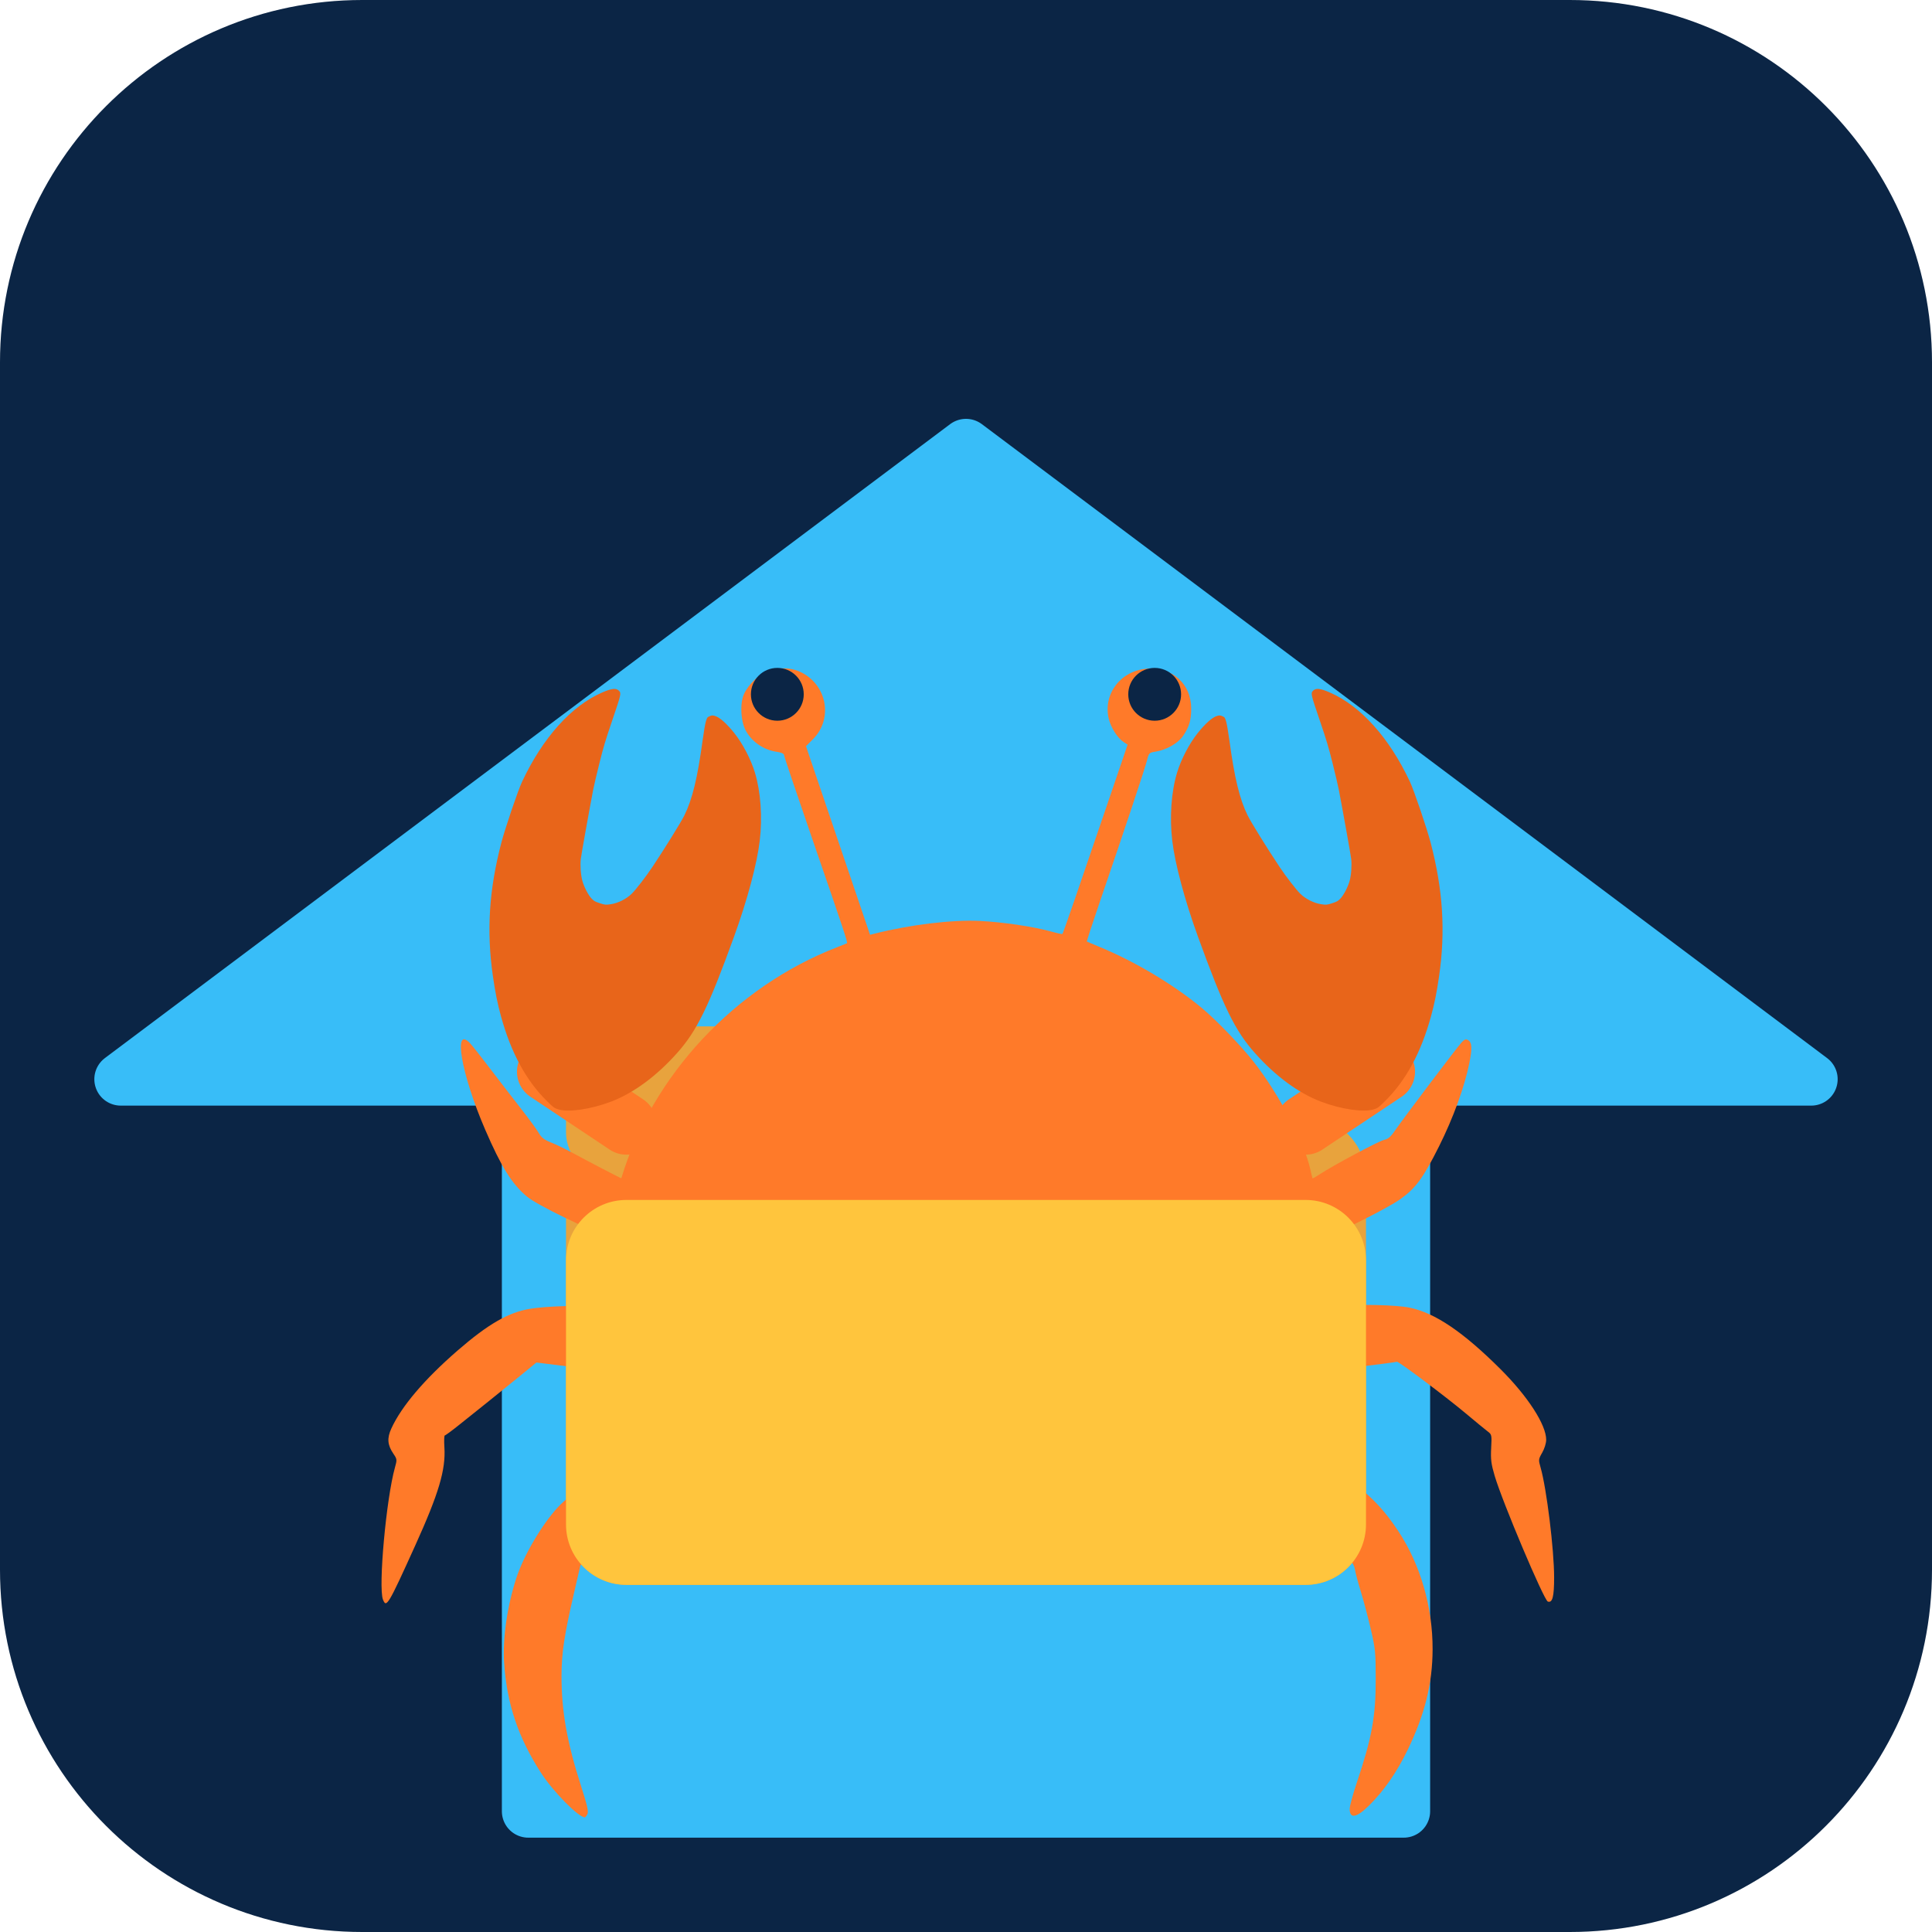
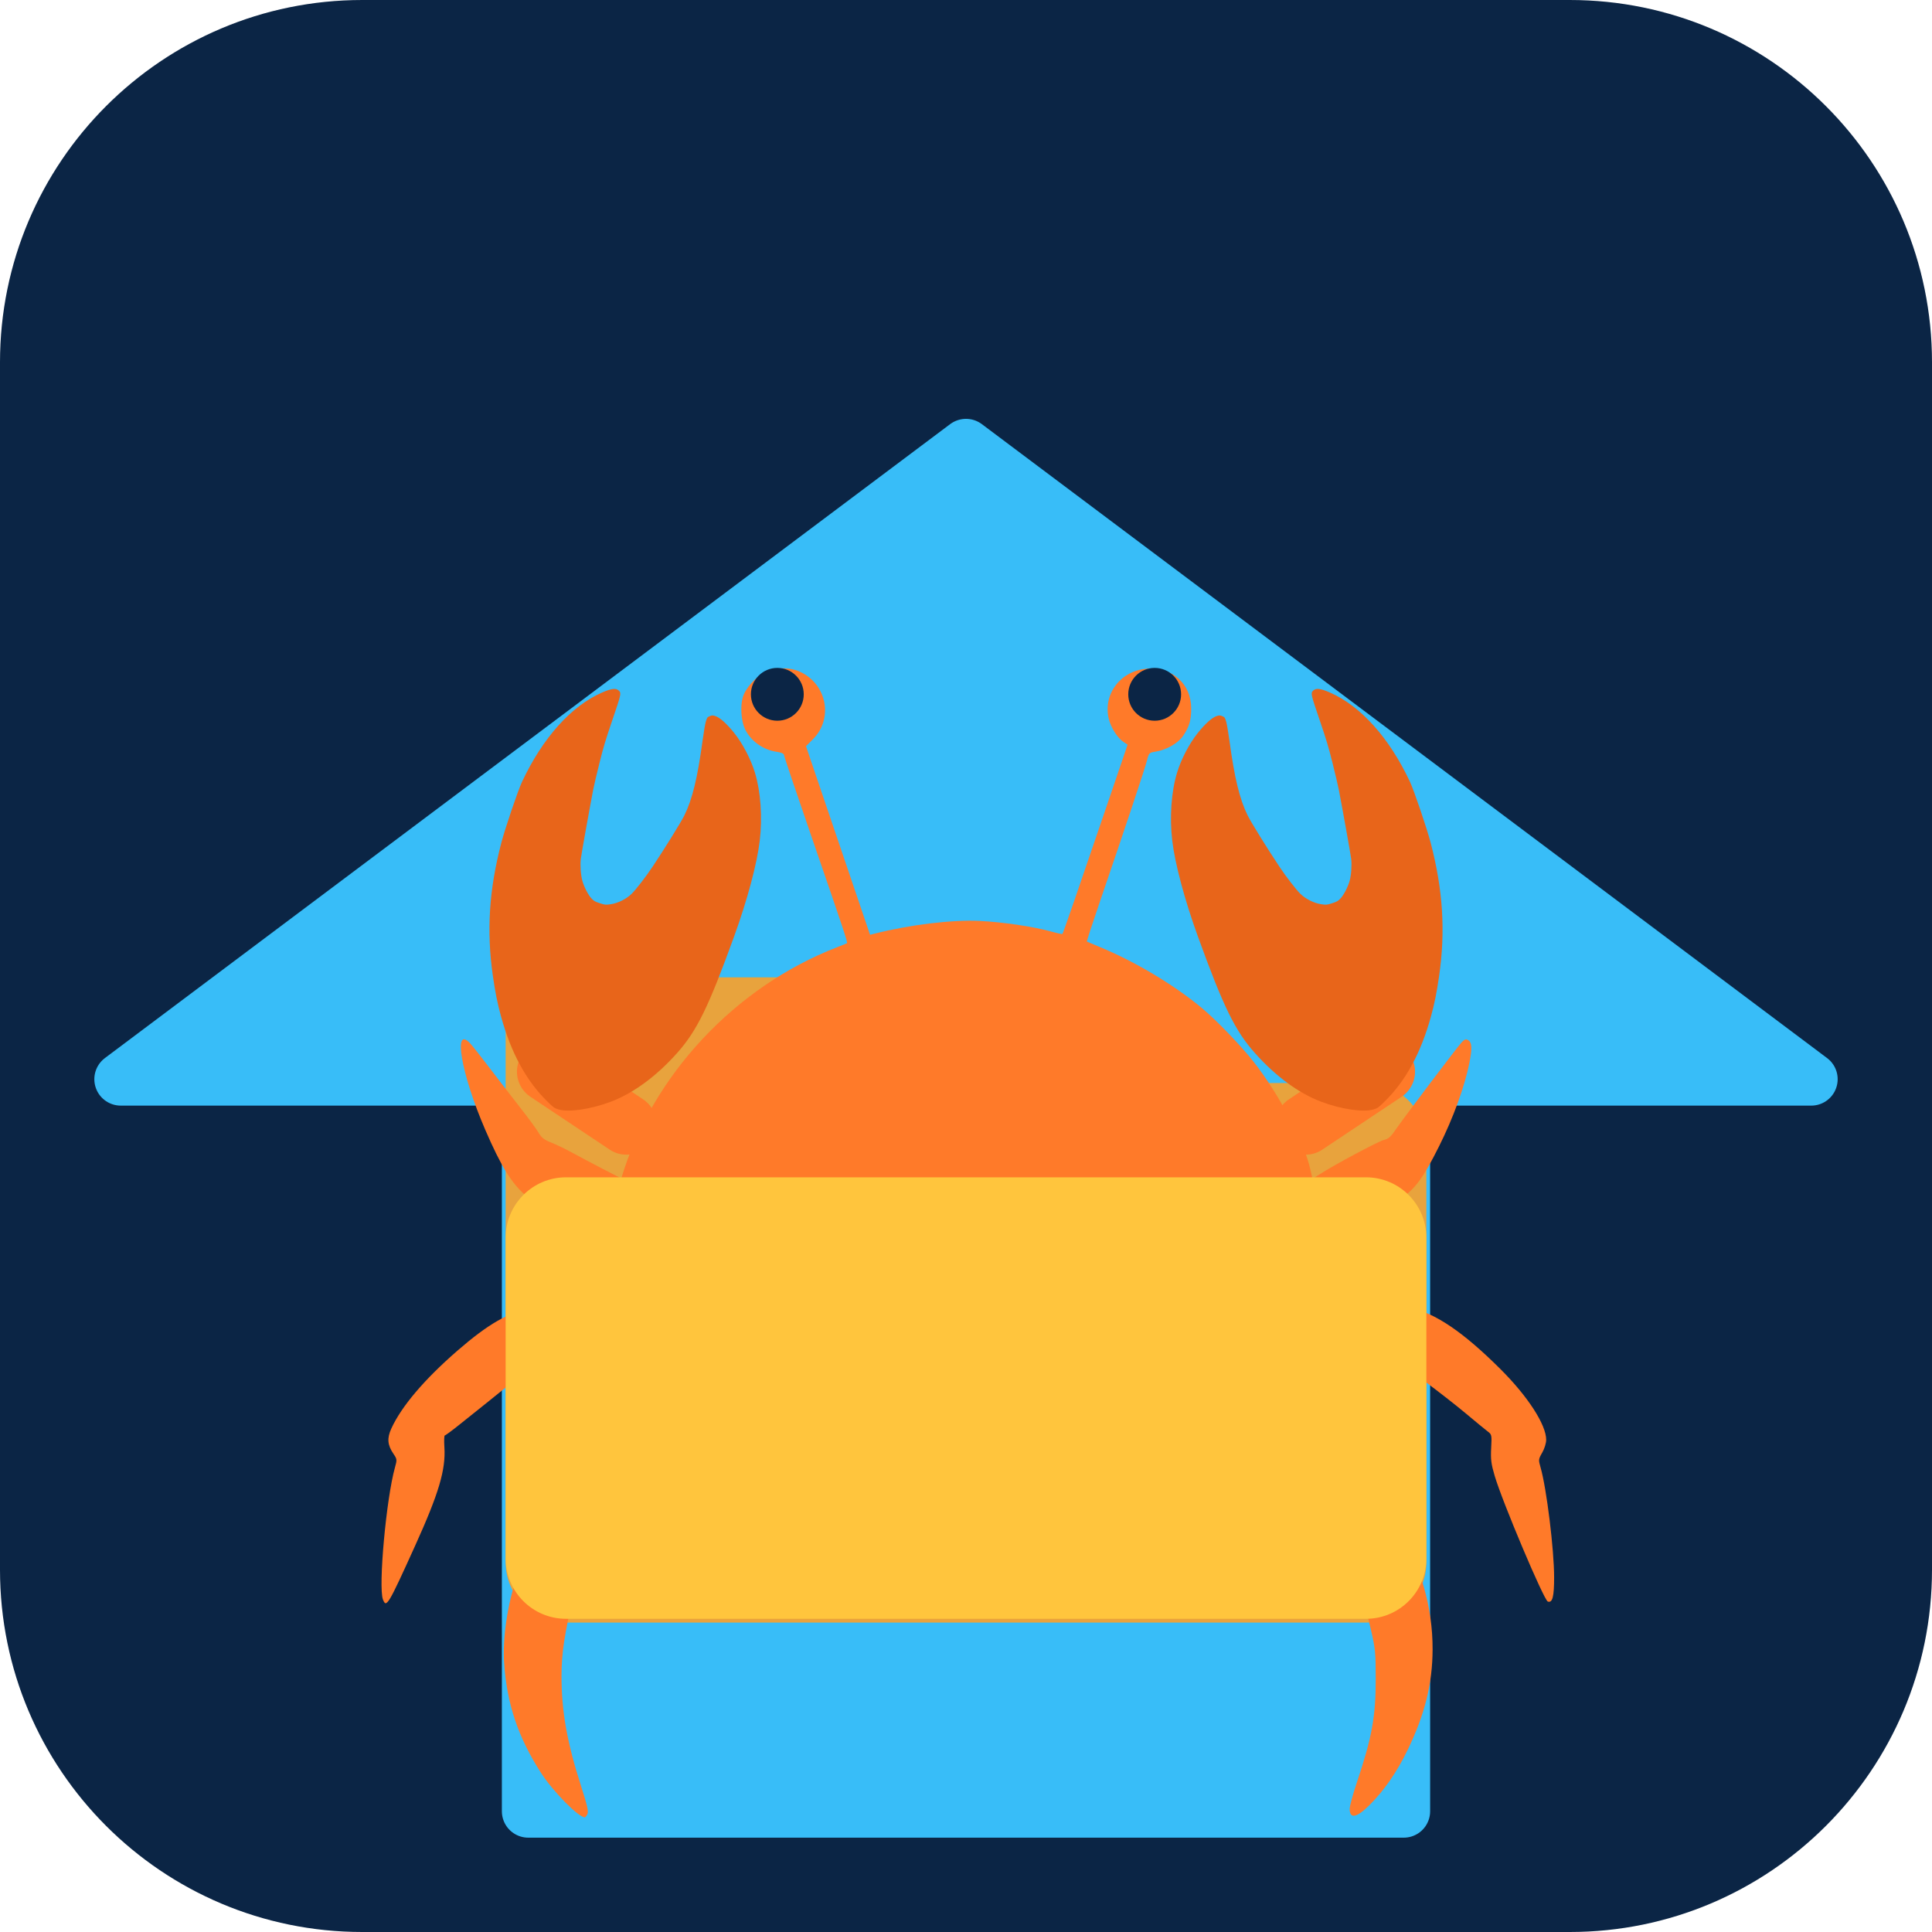
<svg xmlns="http://www.w3.org/2000/svg" viewBox="0 0 512 512" width="512" height="512">
  <rect x="0" y="0" width="512" height="512" rx="96" fill="#0B2545" />
  <path d="M256 118 L480 286 H372 V480 H140 V286 H32 Z" fill="#38BDF8" stroke="#38BDF8" stroke-width="14" stroke-linejoin="round" />
-   <rect x="150" y="272" width="92" height="40" rx="12" fill="#E8A33D" />
-   <rect x="150" y="296" width="212" height="124" rx="16" fill="#E8A33D" />
+   <rect x="134" y="259" width="106" height="46" rx="12" fill="#E8A33D" />
+   <rect x="134" y="287" width="244" height="143" rx="16" fill="#E8A33D" />
  <g fill="#FF7A29" transform="translate(41.0,120.0) scale(0.42)">
    <path d="M 385.462 138.366 C 379.171 141.295, 372.670 148.536, 371.011 154.462 C 369.417 160.155, 370.091 169.384, 372.461 174.320 C 376.090 181.881, 383.914 187.478, 392.497 188.655 C 395.017 189, 397 189.805, 397 190.484 C 397 191.150, 405.365 215.951, 415.588 245.598 C 434.707 301.039, 437.365 309.029, 436.818 309.430 C 436.643 309.559, 433.800 310.711, 430.500 311.990 C 366.087 336.965, 313.856 392.911, 294.429 457.738 C 294.363 457.959, 275.367 448.061, 261.500 440.580 C 258.200 438.800, 253.025 436.357, 250 435.151 C 245.755 433.460, 243.998 432.083, 242.301 429.120 C 241.091 427.007, 235.910 419.929, 230.788 413.390 C 225.666 406.850, 217.024 395.650, 211.582 388.500 C 206.141 381.350, 200.550 374.262, 199.158 372.750 C 187.944 360.570, 193.332 391.879, 208.494 427 C 218.707 450.657, 225.407 461.394, 234.912 469.332 C 241.183 474.570, 272.891 490.027, 288.250 495.333 C 289.587 495.794, 290.002 497.066, 290.008 500.719 C 290.018 507.229, 291.548 516.507, 294.639 528.802 C 296.064 534.468, 297.065 539.223, 296.865 539.368 C 296.664 539.514, 290.200 539.240, 282.500 538.760 C 267.511 537.825, 247.349 538.411, 236.975 540.081 C 223.284 542.286, 210.353 549.727, 191 566.536 C 170.154 584.642, 155.713 601.648, 149.314 615.626 C 146.491 621.792, 146.838 626.009, 150.628 631.594 C 152.941 635.002, 152.972 635.294, 151.567 640.310 C 146.085 659.878, 141.017 715.653, 144.006 723.516 C 146.141 729.131, 147.301 727.193, 164.362 689.500 C 179.264 656.580, 183.691 641.674, 182.781 627.495 C 182.517 623.373, 182.638 620, 183.050 620 C 183.462 620, 187.584 616.962, 192.210 613.250 C 196.836 609.538, 205.319 602.753, 211.060 598.173 C 216.802 593.593, 225.853 586.280, 231.173 581.921 L 240.846 573.997 264.460 576.953 C 277.448 578.580, 294.618 580.466, 302.614 581.145 L 317.154 582.381 318.971 585.940 C 321.545 590.982, 331.523 604.808, 335.779 609.232 C 337.754 611.284, 339.174 613.113, 338.935 613.297 C 338.696 613.480, 330.721 617.537, 321.214 622.311 C 290.891 637.538, 263.891 654.938, 254.255 665.464 C 244.108 676.547, 232.734 695.965, 228.167 710 C 222.413 727.684, 219.444 748.299, 220.461 763.500 C 222.189 789.296, 229.299 810.516, 243.704 832.870 C 251.337 844.713, 267.380 861, 271.415 861 C 271.698 861, 272.411 860.101, 272.999 859.002 C 273.849 857.413, 273.043 853.808, 269.059 841.390 C 260.102 813.468, 256.639 793.916, 256.682 771.500 C 256.710 757.347, 258.484 745.638, 264.564 719.500 C 266.483 711.250, 268.250 703.585, 268.491 702.466 C 268.750 701.266, 270.793 699.527, 273.476 698.224 C 275.977 697.009, 286.612 690.397, 297.110 683.531 C 307.608 676.665, 321.891 668.157, 328.849 664.625 C 335.807 661.092, 348.047 654.887, 356.049 650.836 L 370.598 643.470 379.549 649.271 C 402.879 664.390, 434.871 677.472, 462.071 683.014 C 485.105 687.709, 520.167 689.441, 541.500 686.939 C 580.997 682.306, 615.172 670.020, 646.363 649.237 C 653.342 644.587, 657.666 642.290, 658.382 642.853 C 659.459 643.700, 664.647 646.473, 690.500 660.017 C 707.751 669.055, 732.751 684.426, 754.613 699.436 C 755.874 700.302, 756.977 702.452, 757.347 704.767 C 757.688 706.902, 759.348 713.115, 761.036 718.574 C 762.723 724.033, 765.524 734.575, 767.259 742 C 770.174 754.474, 770.416 756.868, 770.437 773.500 C 770.468 797.352, 768.037 810.718, 758.530 838.958 C 756.039 846.360, 754 853.871, 754 855.649 C 754 862.151, 758.426 861.308, 766.492 853.268 C 775.798 843.991, 783.798 832.427, 790.542 818.500 C 801.458 795.959, 806.241 776.706, 806.317 755 C 806.410 728.313, 798.661 701.559, 784.733 680.478 C 769.184 656.944, 754.138 645.561, 709.250 623.375 C 697.563 617.599, 688 612.695, 688 612.478 C 688 612.261, 691.188 608.128, 695.084 603.292 C 698.980 598.456, 703.811 591.740, 705.820 588.367 L 709.472 582.233 716.986 581.575 C 728.627 580.554, 783.374 573.959, 783.809 573.525 C 784.439 572.894, 814.562 595.480, 827 605.909 C 833.325 611.212, 839.675 616.433, 841.111 617.510 C 843.640 619.407, 843.708 619.736, 843.277 627.984 C 842.904 635.124, 843.260 637.951, 845.480 645.484 C 850.341 661.983, 876.568 724.023, 879.028 724.843 C 881.959 725.820, 883 721.812, 882.999 709.559 C 882.997 692.105, 878.237 653.429, 874.481 640.350 C 873.048 635.358, 873.079 635.066, 875.489 630.850 C 876.900 628.381, 877.981 624.891, 877.988 622.779 C 878.019 613.305, 866.398 595.344, 849.088 578.109 C 825.583 554.707, 807.960 542.774, 791.930 539.407 C 783.308 537.596, 759.702 537.090, 741.116 538.318 L 728.731 539.136 729.406 536.818 C 732.184 527.283, 735.128 512.017, 735.652 504.435 L 736.277 495.371 741.389 493.577 C 750.732 490.298, 778.394 476.259, 785.763 471.057 C 795.625 464.095, 800.293 457.750, 810.375 437.609 C 819.322 419.734, 826.445 400.196, 829.465 385.248 C 831.385 375.748, 831.211 372.147, 828.761 370.613 C 827.367 369.740, 826.546 370.018, 824.628 372.012 C 822.050 374.691, 787.478 420.457, 782.207 428.169 C 779.868 431.590, 778.145 433.016, 775.758 433.504 C 772.540 434.162, 743.599 449.626, 735.130 455.212 C 732.727 456.797, 730.670 457.960, 730.559 457.797 C 730.449 457.634, 729.815 455.050, 729.152 452.056 C 725.377 435.020, 709.458 404.776, 693.593 384.500 C 685.565 374.240, 669.933 357.989, 660.695 350.300 C 642.913 335.500, 618.065 320.704, 595.500 311.478 C 591.650 309.904, 588.351 308.515, 588.168 308.393 C 587.986 308.270, 591.514 297.444, 596.008 284.335 C 611.695 238.581, 624.748 199.461, 626.032 194.352 C 627.281 189.382, 627.467 189.182, 631.413 188.571 C 638.285 187.508, 645.704 183.296, 648.845 178.675 C 652.770 172.901, 654 168.759, 654 161.318 C 654 145.776, 642.098 135.080, 626.078 136.227 C 609.695 137.399, 598.429 151.934, 601.896 167.426 C 603.194 173.224, 607.404 179.908, 611.414 182.536 L 613.868 184.143 600.526 223.322 C 582.638 275.850, 573.194 303.140, 572.748 303.585 C 572.546 303.788, 569.257 303.076, 565.440 302.003 C 554.660 298.974, 534.798 296.042, 520.500 295.369 C 502.881 294.539, 476.355 297.768, 453.932 303.472 L 451.364 304.126 431.150 244.621 L 410.936 185.116 415.312 180.741 C 428.384 167.669, 424.127 145.822, 407 138.079 C 400.668 135.216, 391.978 135.331, 385.462 138.366" />
  </g>
-   <rect x="150" y="318" width="212" height="102" rx="16" fill="#FFC53D" />
+   <rect x="134" y="312" width="244" height="117" rx="16" fill="#FFC53D" />
  <g stroke="#FF7A29" stroke-width="16" stroke-linecap="round">
    <line x1="166" y1="298" x2="145" y2="284" />
    <line x1="346" y1="298" x2="367" y2="284" />
  </g>
  <g fill="#E8651A" transform="translate(45,-50) rotate(-72 100 322) translate(48.0,242.4) scale(0.1688)">
    <path d="M 560 314.076 C 483.768 318.510, 420.715 334.684, 356.694 366.225 C 333.385 377.708, 318.172 386.270, 301 397.568 C 251.168 430.355, 216.846 466.498, 196.195 507.934 C 189.792 520.783, 189.502 521.676, 189.552 528.434 C 189.676 545.154, 205.550 577.232, 226.700 603.500 C 250.292 632.801, 286.518 658.814, 331 678.393 C 373.978 697.310, 414.908 703.127, 533 707.103 C 593.897 709.153, 652.607 706.060, 688.500 698.910 C 724.745 691.690, 761.992 676.622, 787.500 658.859 C 805.650 646.221, 825.001 626.545, 836.697 608.837 C 847.111 593.069, 853 579.766, 853 572.009 C 853 567.919, 852.479 566.449, 850.077 563.766 C 847.288 560.649, 846.843 560.506, 840.327 560.629 C 836.572 560.700, 823.375 562.600, 811 564.851 C 751.886 575.603, 717.535 578.203, 689.358 574.057 C 677.568 572.323, 629.875 560.604, 597.352 551.451 C 579.354 546.386, 555.134 537.705, 546.841 533.347 C 536.604 527.968, 526.364 517.539, 521.342 507.378 C 517.738 500.085, 517.501 499.044, 517.509 490.552 C 517.517 482.525, 517.845 480.878, 520.400 476.006 C 523.819 469.485, 534.127 458.985, 542.500 453.493 C 550.506 448.242, 564.664 442.519, 574.500 440.559 C 581.318 439.200, 648.028 429.995, 683.500 425.519 C 689.550 424.755, 708.675 423.150, 726 421.951 C 753.305 420.062, 762.816 419.845, 797.420 420.324 C 840.024 420.913, 841.440 420.783, 843.970 416.055 C 847.006 410.383, 844.180 404.018, 833.067 391.500 C 798.020 352.020, 736.577 324.849, 661 315.409 C 645.952 313.529, 583.554 312.706, 560 314.076" />
  </g>
  <g fill="#E8651A" transform="translate(512,0) scale(-1,1) translate(45,-50) rotate(-72 100 322) translate(48.0,242.4) scale(0.1688)">
    <path d="M 560 314.076 C 483.768 318.510, 420.715 334.684, 356.694 366.225 C 333.385 377.708, 318.172 386.270, 301 397.568 C 251.168 430.355, 216.846 466.498, 196.195 507.934 C 189.792 520.783, 189.502 521.676, 189.552 528.434 C 189.676 545.154, 205.550 577.232, 226.700 603.500 C 250.292 632.801, 286.518 658.814, 331 678.393 C 373.978 697.310, 414.908 703.127, 533 707.103 C 593.897 709.153, 652.607 706.060, 688.500 698.910 C 724.745 691.690, 761.992 676.622, 787.500 658.859 C 805.650 646.221, 825.001 626.545, 836.697 608.837 C 847.111 593.069, 853 579.766, 853 572.009 C 853 567.919, 852.479 566.449, 850.077 563.766 C 847.288 560.649, 846.843 560.506, 840.327 560.629 C 836.572 560.700, 823.375 562.600, 811 564.851 C 751.886 575.603, 717.535 578.203, 689.358 574.057 C 677.568 572.323, 629.875 560.604, 597.352 551.451 C 579.354 546.386, 555.134 537.705, 546.841 533.347 C 536.604 527.968, 526.364 517.539, 521.342 507.378 C 517.738 500.085, 517.501 499.044, 517.509 490.552 C 517.517 482.525, 517.845 480.878, 520.400 476.006 C 523.819 469.485, 534.127 458.985, 542.500 453.493 C 550.506 448.242, 564.664 442.519, 574.500 440.559 C 581.318 439.200, 648.028 429.995, 683.500 425.519 C 689.550 424.755, 708.675 423.150, 726 421.951 C 753.305 420.062, 762.816 419.845, 797.420 420.324 C 840.024 420.913, 841.440 420.783, 843.970 416.055 C 847.006 410.383, 844.180 404.018, 833.067 391.500 C 798.020 352.020, 736.577 324.849, 661 315.409 C 645.952 313.529, 583.554 312.706, 560 314.076" />
  </g>
  <circle cx="206" cy="184" r="7" fill="#0B2545" />
  <circle cx="306" cy="184" r="7" fill="#0B2545" />
</svg>
